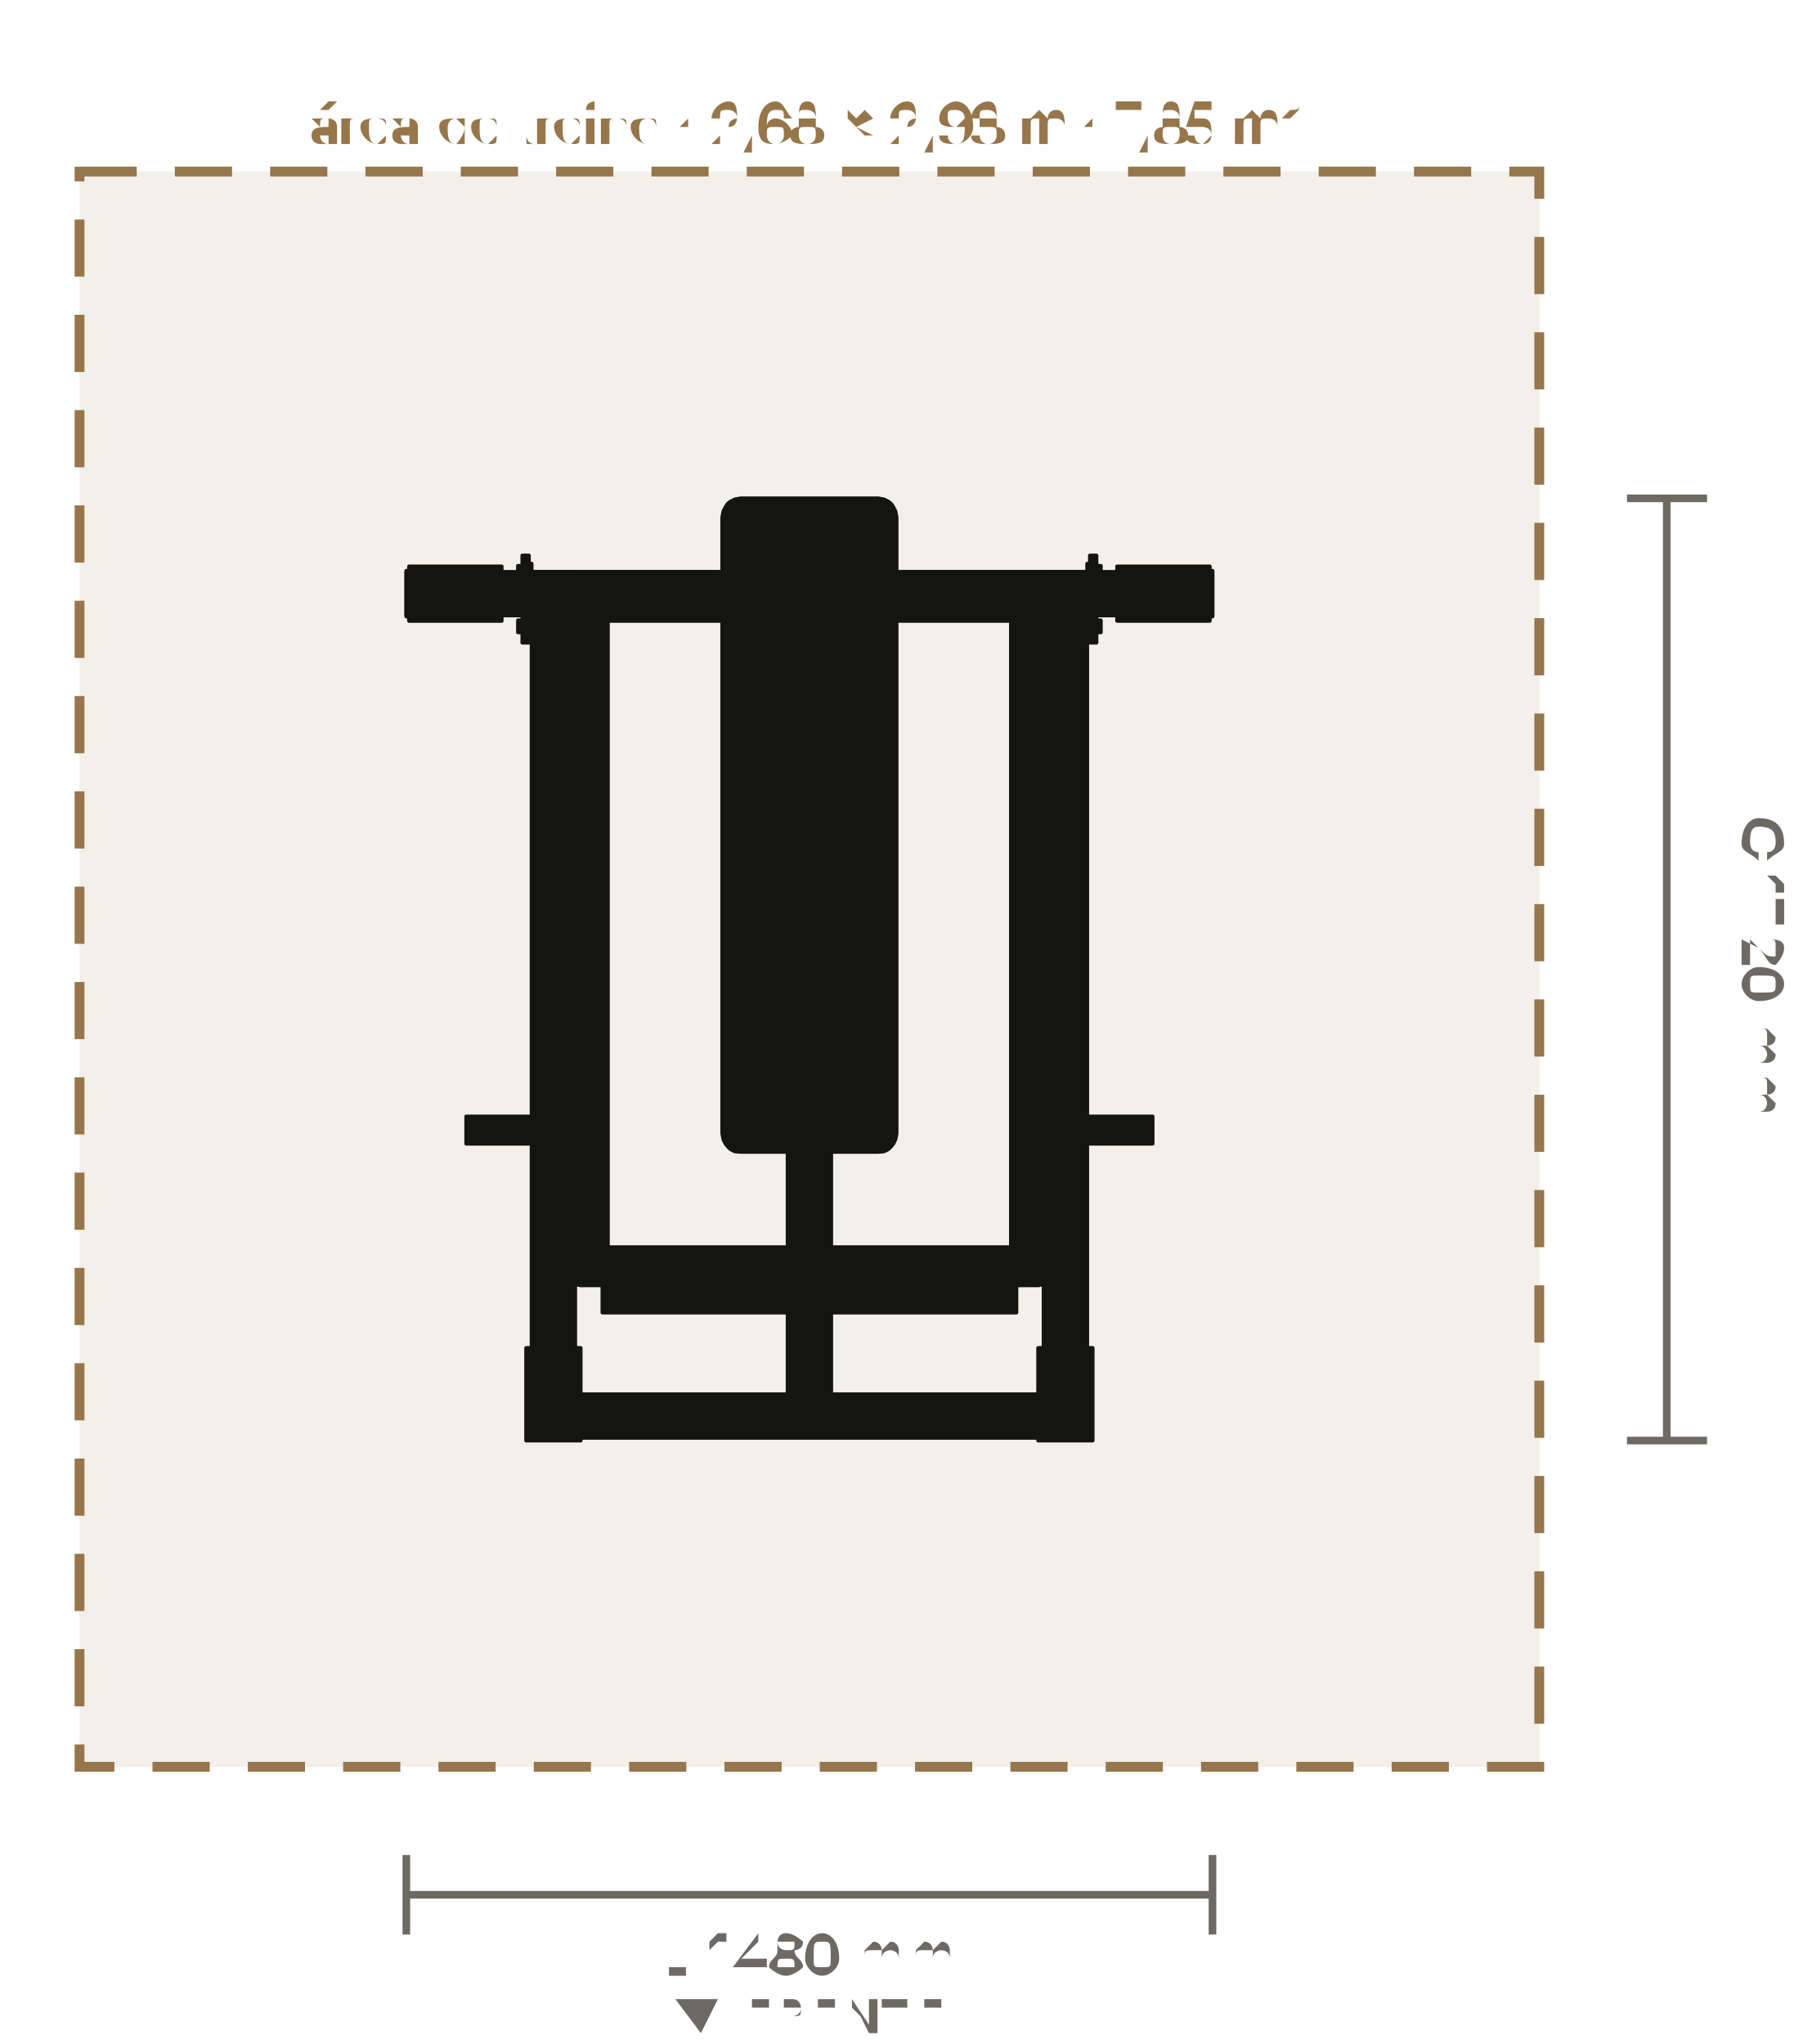
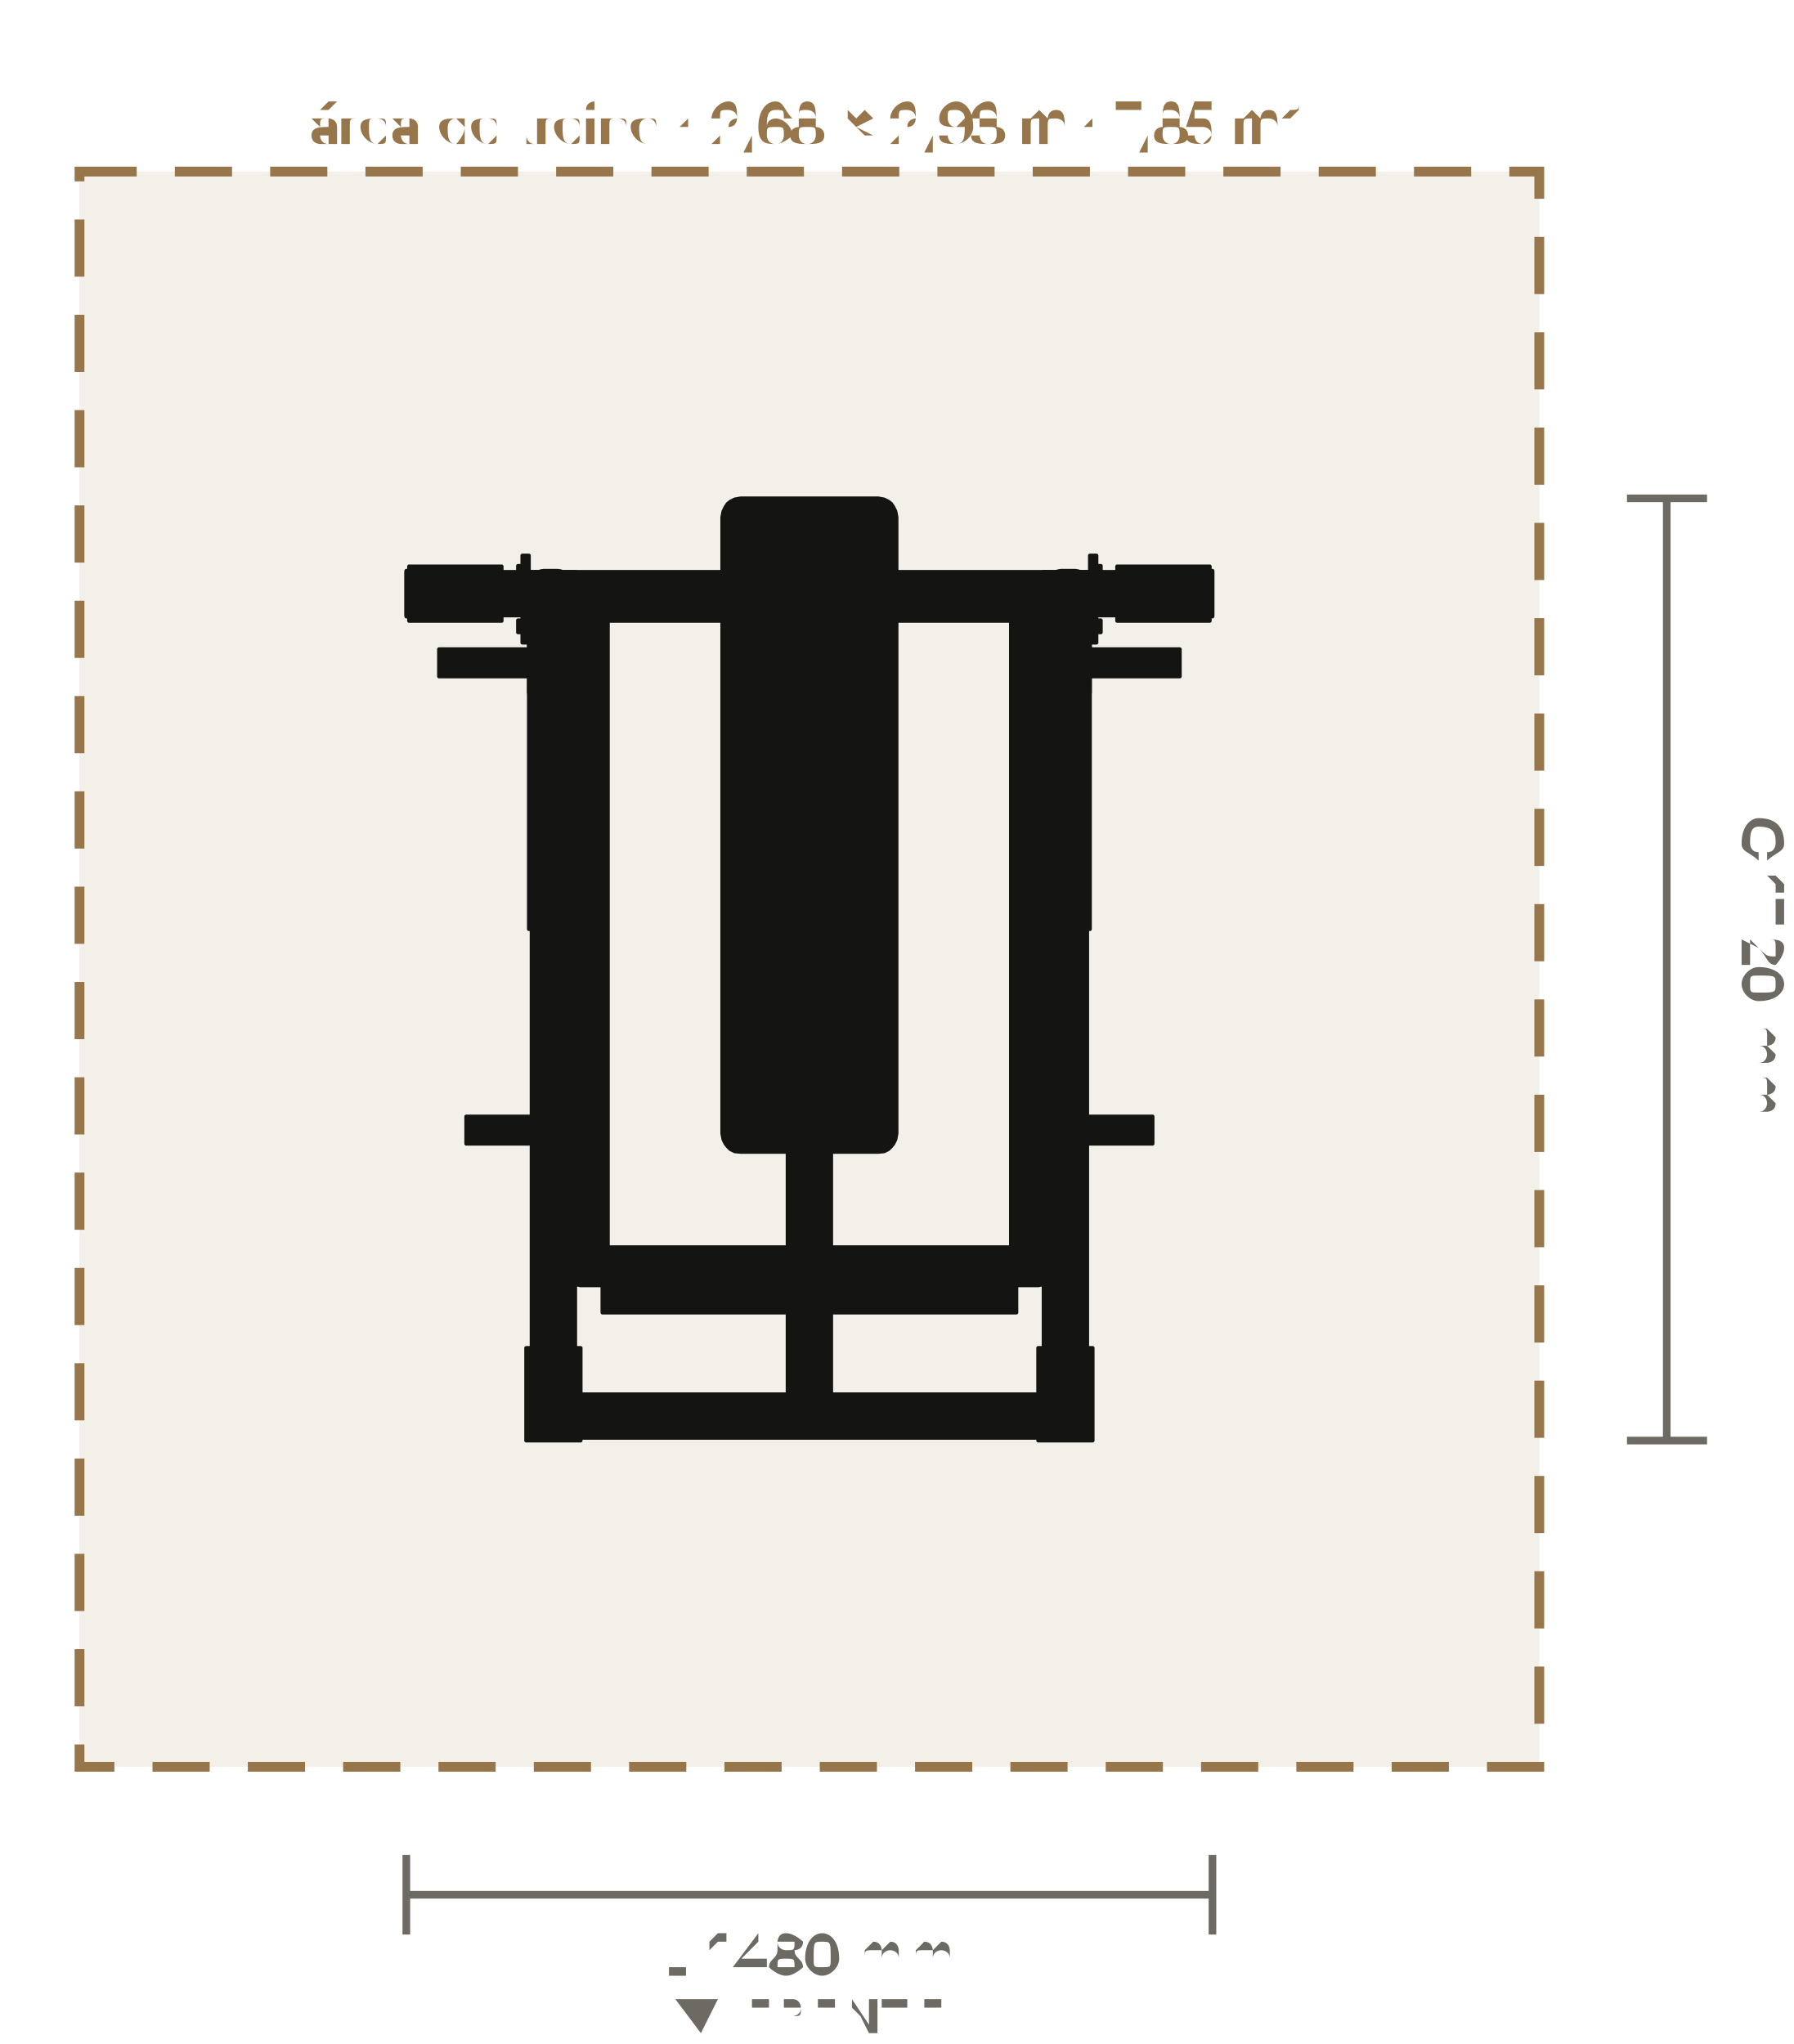
<svg xmlns="http://www.w3.org/2000/svg" viewBox="-1.486 -1.78 3.293 3.753" role="img" aria-label="Planta do Elevação Pélvica (LD-A027): 1480 × 1729 mm, com 60 cm de área de treino em volta" data-equipment="LD-A027" data-unit="m">
  <rect class="eq-zone" x="-1.34" y="-1.465" width="2.68" height="2.929" style="fill:#96764a;fill-opacity:.12;stroke:#96764a;stroke-width:0.018;stroke-dasharray:0.105 0.07" />
  <text class="eq-zone-label" x="0" y="-1.517" style="font-family:Barlow,Inter,Arial,sans-serif;font-size:0.1px;fill:#96764a;text-anchor:middle">área de treino · 2,68 × 2,93 m · 7,85 m²</text>
  <g class="eq-parts">
    <polygon class="eq-part" points="-0.51,-0.73 -0.43,-0.73 -0.43,0.86 -0.51,0.86" style="fill:#141413;stroke:#141413;stroke-width:0.007;stroke-linejoin:round" />
    <polygon class="eq-part" points="-0.735,-0.74 -0.565,-0.74 -0.565,-0.64 -0.735,-0.64" style="fill:#141413;stroke:#141413;stroke-width:0.007;stroke-linejoin:round" />
    <polygon class="eq-part" points="-0.716,-0.69 -0.716,-0.693 -0.715,-0.695 -0.713,-0.698 -0.711,-0.699 -0.708,-0.701 -0.705,-0.701 -0.702,-0.701 -0.7,-0.699 -0.697,-0.698 -0.696,-0.695 -0.694,-0.693 -0.694,-0.69 -0.694,-0.687 -0.696,-0.684 -0.697,-0.682 -0.7,-0.68 -0.702,-0.679 -0.705,-0.679 -0.708,-0.679 -0.711,-0.68 -0.713,-0.682 -0.715,-0.684 -0.716,-0.687" style="fill:#141413;stroke:#141413;stroke-width:0.007;stroke-linejoin:round" />
    <polygon class="eq-part" points="-0.606,-0.69 -0.606,-0.693 -0.605,-0.695 -0.603,-0.698 -0.601,-0.699 -0.598,-0.701 -0.595,-0.701 -0.592,-0.701 -0.59,-0.699 -0.587,-0.698 -0.586,-0.695 -0.584,-0.693 -0.584,-0.69 -0.584,-0.687 -0.586,-0.684 -0.587,-0.682 -0.59,-0.68 -0.592,-0.679 -0.595,-0.679 -0.598,-0.679 -0.601,-0.68 -0.603,-0.682 -0.605,-0.684 -0.606,-0.687" style="fill:#141413;stroke:#141413;stroke-width:0.007;stroke-linejoin:round" />
    <polygon class="eq-part" points="-0.52,0.695 -0.42,0.695 -0.42,0.865 -0.52,0.865" style="fill:#141413;stroke:#141413;stroke-width:0.007;stroke-linejoin:round" />
    <polygon class="eq-part" points="-0.481,0.725 -0.481,0.722 -0.479,0.719 -0.478,0.717 -0.475,0.715 -0.473,0.714 -0.47,0.714 -0.467,0.714 -0.465,0.715 -0.462,0.717 -0.461,0.719 -0.459,0.722 -0.459,0.725 -0.459,0.727 -0.461,0.73 -0.462,0.732 -0.465,0.734 -0.467,0.735 -0.47,0.736 -0.473,0.735 -0.475,0.734 -0.478,0.732 -0.479,0.73 -0.481,0.727" style="fill:#141413;stroke:#141413;stroke-width:0.007;stroke-linejoin:round" />
    <polygon class="eq-part" points="-0.481,0.835 -0.481,0.832 -0.479,0.829 -0.478,0.827 -0.475,0.825 -0.473,0.824 -0.47,0.824 -0.467,0.824 -0.465,0.825 -0.462,0.827 -0.461,0.829 -0.459,0.832 -0.459,0.835 -0.459,0.837 -0.461,0.84 -0.462,0.842 -0.465,0.844 -0.467,0.845 -0.47,0.846 -0.473,0.845 -0.475,0.844 -0.478,0.842 -0.479,0.84 -0.481,0.837" style="fill:#141413;stroke:#141413;stroke-width:0.007;stroke-linejoin:round" />
    <polygon class="eq-part" points="-0.74,-0.732 -0.728,-0.732 -0.728,-0.648 -0.74,-0.648" style="fill:#141413;stroke:#141413;stroke-width:0.007;stroke-linejoin:round" />
    <polygon class="eq-part" points="-0.512,0.848 -0.428,0.848 -0.428,0.86 -0.512,0.86" style="fill:#141413;stroke:#141413;stroke-width:0.007;stroke-linejoin:round" />
    <polygon class="eq-part" points="0.43,-0.73 0.51,-0.73 0.51,0.86 0.43,0.86" style="fill:#141413;stroke:#141413;stroke-width:0.007;stroke-linejoin:round" />
    <polygon class="eq-part" points="0.565,-0.74 0.735,-0.74 0.735,-0.64 0.565,-0.64" style="fill:#141413;stroke:#141413;stroke-width:0.007;stroke-linejoin:round" />
    <polygon class="eq-part" points="0.584,-0.69 0.584,-0.693 0.586,-0.695 0.587,-0.698 0.59,-0.699 0.592,-0.701 0.595,-0.701 0.598,-0.701 0.601,-0.699 0.603,-0.698 0.605,-0.695 0.606,-0.693 0.606,-0.69 0.606,-0.687 0.605,-0.684 0.603,-0.682 0.601,-0.68 0.598,-0.679 0.595,-0.679 0.592,-0.679 0.59,-0.68 0.587,-0.682 0.586,-0.684 0.584,-0.687" style="fill:#141413;stroke:#141413;stroke-width:0.007;stroke-linejoin:round" />
    <polygon class="eq-part" points="0.694,-0.69 0.694,-0.693 0.696,-0.695 0.697,-0.698 0.7,-0.699 0.702,-0.701 0.705,-0.701 0.708,-0.701 0.711,-0.699 0.713,-0.698 0.715,-0.695 0.716,-0.693 0.716,-0.69 0.716,-0.687 0.715,-0.684 0.713,-0.682 0.711,-0.68 0.708,-0.679 0.705,-0.679 0.702,-0.679 0.7,-0.68 0.697,-0.682 0.696,-0.684 0.694,-0.687" style="fill:#141413;stroke:#141413;stroke-width:0.007;stroke-linejoin:round" />
    <polygon class="eq-part" points="0.42,0.695 0.52,0.695 0.52,0.865 0.42,0.865" style="fill:#141413;stroke:#141413;stroke-width:0.007;stroke-linejoin:round" />
    <polygon class="eq-part" points="0.459,0.725 0.459,0.722 0.461,0.719 0.462,0.717 0.465,0.715 0.467,0.714 0.47,0.714 0.473,0.714 0.475,0.715 0.478,0.717 0.479,0.719 0.481,0.722 0.481,0.725 0.481,0.727 0.479,0.73 0.478,0.732 0.475,0.734 0.473,0.735 0.47,0.736 0.467,0.735 0.465,0.734 0.462,0.732 0.461,0.73 0.459,0.727" style="fill:#141413;stroke:#141413;stroke-width:0.007;stroke-linejoin:round" />
    <polygon class="eq-part" points="0.459,0.835 0.459,0.832 0.461,0.829 0.462,0.827 0.465,0.825 0.467,0.824 0.47,0.824 0.473,0.824 0.475,0.825 0.478,0.827 0.479,0.829 0.481,0.832 0.481,0.835 0.481,0.837 0.479,0.84 0.478,0.842 0.475,0.844 0.473,0.845 0.47,0.846 0.467,0.845 0.465,0.844 0.462,0.842 0.461,0.84 0.459,0.837" style="fill:#141413;stroke:#141413;stroke-width:0.007;stroke-linejoin:round" />
    <polygon class="eq-part" points="0.728,-0.732 0.74,-0.732 0.74,-0.648 0.728,-0.648" style="fill:#141413;stroke:#141413;stroke-width:0.007;stroke-linejoin:round" />
    <polygon class="eq-part" points="0.428,0.848 0.512,0.848 0.512,0.86 0.428,0.86" style="fill:#141413;stroke:#141413;stroke-width:0.007;stroke-linejoin:round" />
    <polygon class="eq-part" points="-0.74,-0.73 0.74,-0.73 0.74,-0.65 -0.74,-0.65" style="fill:#141413;stroke:#141413;stroke-width:0.007;stroke-linejoin:round" />
    <polygon class="eq-part" points="-0.47,0.78 0.47,0.78 0.47,0.86 -0.47,0.86" style="fill:#141413;stroke:#141413;stroke-width:0.007;stroke-linejoin:round" />
    <polygon class="eq-part" points="-0.04,-0.69 0.04,-0.69 0.04,0.82 -0.04,0.82" style="fill:#141413;stroke:#141413;stroke-width:0.007;stroke-linejoin:round" />
    <polygon class="eq-part" points="-0.16,-0.83 -0.158,-0.841 -0.154,-0.849 -0.15,-0.855 -0.145,-0.859 -0.137,-0.863 -0.126,-0.865 0.126,-0.865 0.137,-0.863 0.145,-0.859 0.15,-0.855 0.154,-0.849 0.158,-0.841 0.16,-0.83 0.16,0.301 0.158,0.312 0.154,0.32 0.15,0.325 0.145,0.33 0.137,0.334 0.126,0.335 -0.126,0.335 -0.137,0.334 -0.145,0.33 -0.15,0.325 -0.154,0.32 -0.158,0.312 -0.16,0.301" style="fill:#141413;stroke:#141413;stroke-width:0.007;stroke-linejoin:round" />
    <polygon class="eq-part" points="-0.03,-0.815 0.03,-0.815 0.03,0.285 -0.03,0.285" style="fill:#141413;stroke:#141413;stroke-width:0.007;stroke-linejoin:round" />
    <polygon class="eq-part" points="-0.035,0.112 -0.035,0.109 -0.033,0.106 -0.032,0.104 -0.029,0.102 -0.026,0.101 -0.023,0.1 0.023,0.1 0.026,0.101 0.029,0.102 0.032,0.104 0.033,0.106 0.035,0.109 0.035,0.112 0.035,0.158 0.035,0.162 0.033,0.164 0.032,0.167 0.029,0.169 0.026,0.17 0.023,0.17 -0.023,0.17 -0.026,0.17 -0.029,0.169 -0.032,0.167 -0.033,0.164 -0.035,0.162 -0.035,0.158" style="fill:#141413;stroke:#141413;stroke-width:0.007;stroke-linejoin:round" />
    <polygon class="eq-part" points="-0.035,-0.688 -0.035,-0.691 -0.033,-0.694 -0.032,-0.696 -0.029,-0.698 -0.026,-0.699 -0.023,-0.7 0.023,-0.7 0.026,-0.699 0.029,-0.698 0.032,-0.696 0.033,-0.694 0.035,-0.691 0.035,-0.688 0.035,-0.642 0.035,-0.638 0.033,-0.636 0.032,-0.633 0.029,-0.631 0.026,-0.63 0.023,-0.63 -0.023,-0.63 -0.026,-0.63 -0.029,-0.631 -0.032,-0.633 -0.033,-0.636 -0.035,-0.638 -0.035,-0.642" style="fill:#141413;stroke:#141413;stroke-width:0.007;stroke-linejoin:round" />
    <polygon class="eq-part" points="-0.04,-0.72 0.04,-0.72 0.04,-0.64 -0.04,-0.64" style="fill:#141413;stroke:#141413;stroke-width:0.007;stroke-linejoin:round" />
    <polygon class="eq-part" points="0.37,-0.686 0.37,-0.687 0.372,-0.688 0.373,-0.688 0.376,-0.689 0.379,-0.689 0.382,-0.689 0.418,-0.689 0.421,-0.689 0.424,-0.689 0.426,-0.688 0.428,-0.688 0.43,-0.687 0.43,-0.686 0.43,0.576 0.43,0.577 0.428,0.578 0.426,0.579 0.424,0.579 0.421,0.58 0.418,0.58 0.382,0.58 0.379,0.58 0.376,0.579 0.373,0.579 0.372,0.578 0.37,0.577 0.37,0.576" style="fill:#141413;stroke:#141413;stroke-width:0.007;stroke-linejoin:round" />
    <polygon class="eq-part" points="0.43,0.24 0.445,0.24 0.445,0.35 0.43,0.35" style="fill:#141413;stroke:#141413;stroke-width:0.007;stroke-linejoin:round" />
    <polygon class="eq-part" points="0.445,0.27 0.63,0.27 0.63,0.32 0.445,0.32" style="fill:#141413;stroke:#141413;stroke-width:0.007;stroke-linejoin:round" />
    <polygon class="eq-part" points="-0.43,-0.686 -0.43,-0.687 -0.428,-0.688 -0.426,-0.688 -0.424,-0.689 -0.421,-0.689 -0.418,-0.689 -0.382,-0.689 -0.379,-0.689 -0.376,-0.689 -0.373,-0.688 -0.372,-0.688 -0.37,-0.687 -0.37,-0.686 -0.37,0.576 -0.37,0.577 -0.372,0.578 -0.373,0.579 -0.376,0.579 -0.379,0.58 -0.382,0.58 -0.418,0.58 -0.421,0.58 -0.424,0.579 -0.426,0.579 -0.428,0.578 -0.43,0.577 -0.43,0.576" style="fill:#141413;stroke:#141413;stroke-width:0.007;stroke-linejoin:round" />
    <polygon class="eq-part" points="-0.445,0.24 -0.43,0.24 -0.43,0.35 -0.445,0.35" style="fill:#141413;stroke:#141413;stroke-width:0.007;stroke-linejoin:round" />
    <polygon class="eq-part" points="-0.63,0.27 -0.445,0.27 -0.445,0.32 -0.63,0.32" style="fill:#141413;stroke:#141413;stroke-width:0.007;stroke-linejoin:round" />
    <polygon class="eq-part" points="-0.4,-0.702 0.4,-0.702 0.4,-0.657 -0.4,-0.657" style="fill:#141413;stroke:#141413;stroke-width:0.007;stroke-linejoin:round" />
    <polygon class="eq-part" points="-0.38,0.51 0.38,0.51 0.38,0.63 -0.38,0.63" style="fill:#141413;stroke:#141413;stroke-width:0.007;stroke-linejoin:round" />
    <polygon class="eq-part" points="0.435,-0.708 0.435,-0.711 0.437,-0.714 0.439,-0.716 0.441,-0.718 0.444,-0.719 0.447,-0.72 0.503,-0.72 0.506,-0.719 0.509,-0.718 0.511,-0.716 0.513,-0.714 0.515,-0.711 0.515,-0.708 0.515,-0.652 0.515,-0.649 0.513,-0.646 0.511,-0.643 0.509,-0.641 0.506,-0.64 0.503,-0.64 0.447,-0.64 0.444,-0.64 0.441,-0.641 0.439,-0.643 0.437,-0.646 0.435,-0.649 0.435,-0.652" style="fill:#141413;stroke:#141413;stroke-width:0.007;stroke-linejoin:round" />
    <polygon class="eq-part" points="-0.515,-0.708 -0.515,-0.711 -0.513,-0.714 -0.511,-0.716 -0.509,-0.718 -0.506,-0.719 -0.503,-0.72 -0.447,-0.72 -0.444,-0.719 -0.441,-0.718 -0.439,-0.716 -0.437,-0.714 -0.435,-0.711 -0.435,-0.708 -0.435,-0.652 -0.435,-0.649 -0.437,-0.646 -0.439,-0.643 -0.441,-0.641 -0.444,-0.64 -0.447,-0.64 -0.503,-0.64 -0.506,-0.64 -0.509,-0.641 -0.511,-0.643 -0.513,-0.646 -0.515,-0.649 -0.515,-0.652" style="fill:#141413;stroke:#141413;stroke-width:0.007;stroke-linejoin:round" />
    <polygon class="eq-part" points="-0.475,-0.72 0.475,-0.72 0.475,-0.64 -0.475,-0.64" style="fill:#141413;stroke:#141413;stroke-width:0.007;stroke-linejoin:round" />
    <polygon class="eq-part" points="0.515,-0.76 0.527,-0.76 0.527,-0.6 0.515,-0.6" style="fill:#141413;stroke:#141413;stroke-width:0.007;stroke-linejoin:round" />
    <polygon class="eq-part" points="0.527,-0.741 0.535,-0.741 0.535,-0.719 0.527,-0.719" style="fill:#141413;stroke:#141413;stroke-width:0.007;stroke-linejoin:round" />
    <polygon class="eq-part" points="0.527,-0.641 0.535,-0.641 0.535,-0.619 0.527,-0.619" style="fill:#141413;stroke:#141413;stroke-width:0.007;stroke-linejoin:round" />
    <polygon class="eq-part" points="-0.527,-0.76 -0.515,-0.76 -0.515,-0.6 -0.527,-0.6" style="fill:#141413;stroke:#141413;stroke-width:0.007;stroke-linejoin:round" />
    <polygon class="eq-part" points="-0.535,-0.741 -0.527,-0.741 -0.527,-0.719 -0.535,-0.719" style="fill:#141413;stroke:#141413;stroke-width:0.007;stroke-linejoin:round" />
    <polygon class="eq-part" points="-0.535,-0.641 -0.527,-0.641 -0.527,-0.619 -0.535,-0.619" style="fill:#141413;stroke:#141413;stroke-width:0.007;stroke-linejoin:round" />
-     <polygon class="eq-part" points="-0.51,-0.718 -0.508,-0.724 -0.504,-0.728 -0.498,-0.73 0.498,-0.73 0.504,-0.728 0.508,-0.724 0.51,-0.718 0.51,-0.662 0.508,-0.656 0.504,-0.651 0.498,-0.65 -0.498,-0.65 -0.504,-0.651 -0.508,-0.656 -0.51,-0.662" style="fill:#141413;stroke:#141413;stroke-width:0.007;stroke-linejoin:round" />
-     <polygon class="eq-part" points="0.445,-0.701 0.445,-0.703 0.447,-0.705 0.449,-0.707 0.451,-0.709 0.454,-0.71 0.457,-0.71 0.483,-0.71 0.486,-0.71 0.489,-0.709 0.491,-0.707 0.493,-0.705 0.495,-0.703 0.495,-0.701 0.495,-0.279 0.495,-0.277 0.493,-0.274 0.491,-0.272 0.489,-0.271 0.486,-0.27 0.483,-0.269 0.457,-0.269 0.454,-0.27 0.451,-0.271 0.449,-0.272 0.447,-0.274 0.445,-0.277 0.445,-0.279" style="fill:#141413;stroke:#141413;stroke-width:0.007;stroke-linejoin:round" />
-     <polygon class="eq-part" points="0.51,-0.745 0.525,-0.745 0.525,-0.635 0.51,-0.635" style="fill:#141413;stroke:#141413;stroke-width:0.007;stroke-linejoin:round" />
-     <polygon class="eq-part" points="0.525,-0.715 0.69,-0.715 0.69,-0.665 0.525,-0.665" style="fill:#141413;stroke:#141413;stroke-width:0.007;stroke-linejoin:round" />
-     <polygon class="eq-part" points="-0.495,-0.701 -0.495,-0.703 -0.493,-0.705 -0.491,-0.707 -0.489,-0.709 -0.486,-0.71 -0.483,-0.71 -0.457,-0.71 -0.454,-0.71 -0.451,-0.709 -0.449,-0.707 -0.447,-0.705 -0.445,-0.703 -0.445,-0.701 -0.445,-0.279 -0.445,-0.277 -0.447,-0.274 -0.449,-0.272 -0.451,-0.271 -0.454,-0.27 -0.457,-0.269 -0.483,-0.269 -0.486,-0.27 -0.489,-0.271 -0.491,-0.272 -0.493,-0.274 -0.495,-0.277 -0.495,-0.279" style="fill:#141413;stroke:#141413;stroke-width:0.007;stroke-linejoin:round" />
-     <polygon class="eq-part" points="-0.525,-0.745 -0.51,-0.745 -0.51,-0.635 -0.525,-0.635" style="fill:#141413;stroke:#141413;stroke-width:0.007;stroke-linejoin:round" />
-     <polygon class="eq-part" points="-0.69,-0.715 -0.525,-0.715 -0.525,-0.665 -0.69,-0.665" style="fill:#141413;stroke:#141413;stroke-width:0.007;stroke-linejoin:round" />
+     <polygon class="eq-part" points="0.45,-0.318 0.452,-0.324 0.456,-0.328 0.462,-0.33 0.488,-0.33 0.494,-0.328 0.498,-0.324 0.5,-0.318 0.5,-0.039 0.498,-0.033 0.494,-0.029 0.488,-0.027 0.462,-0.027 0.456,-0.029 0.452,-0.033 0.45,-0.039" style="fill:#141413;stroke:#141413;stroke-width:0.007;stroke-linejoin:round" />
+     <polygon class="eq-part" points="0.45,-0.721 0.452,-0.727 0.456,-0.731 0.462,-0.732 0.488,-0.732 0.494,-0.731 0.498,-0.727 0.5,-0.721 0.5,-0.442 0.498,-0.436 0.494,-0.431 0.488,-0.43 0.462,-0.43 0.456,-0.431 0.452,-0.436 0.45,-0.442" style="fill:#141413;stroke:#141413;stroke-width:0.007;stroke-linejoin:round" />
+     <polygon class="eq-part" points="0.45,-0.48 0.5,-0.48 0.5,-0.28 0.45,-0.28" style="fill:#141413;stroke:#141413;stroke-width:0.007;stroke-linejoin:round" />
+     <polygon class="eq-part" points="0.45,-0.53 0.5,-0.53 0.5,-0.23 0.45,-0.23" style="fill:#141413;stroke:#141413;stroke-width:0.007;stroke-linejoin:round" />
+     <polygon class="eq-part" points="0.435,-0.685 0.515,-0.685 0.515,-0.074 0.435,-0.074" style="fill:#141413;stroke:#141413;stroke-width:0.007;stroke-linejoin:round" />
+     <polygon class="eq-part" points="0.5,-0.618 0.515,-0.618 0.515,-0.508 0.5,-0.508" style="fill:#141413;stroke:#141413;stroke-width:0.007;stroke-linejoin:round" />
+     <polygon class="eq-part" points="0.515,-0.588 0.68,-0.588 0.68,-0.538 0.515,-0.538" style="fill:#141413;stroke:#141413;stroke-width:0.007;stroke-linejoin:round" />
+     <polygon class="eq-part" points="-0.5,-0.318 -0.498,-0.324 -0.494,-0.328 -0.488,-0.33 -0.462,-0.33 -0.456,-0.328 -0.452,-0.324 -0.45,-0.318 -0.45,-0.039 -0.452,-0.033 -0.456,-0.029 -0.462,-0.027 -0.488,-0.027 -0.494,-0.029 -0.498,-0.033 -0.5,-0.039" style="fill:#141413;stroke:#141413;stroke-width:0.007;stroke-linejoin:round" />
+     <polygon class="eq-part" points="-0.5,-0.721 -0.498,-0.727 -0.494,-0.731 -0.488,-0.732 -0.462,-0.732 -0.456,-0.731 -0.452,-0.727 -0.45,-0.721 -0.45,-0.442 -0.452,-0.436 -0.456,-0.431 -0.462,-0.43 -0.488,-0.43 -0.494,-0.431 -0.498,-0.436 -0.5,-0.442" style="fill:#141413;stroke:#141413;stroke-width:0.007;stroke-linejoin:round" />
+     <polygon class="eq-part" points="-0.5,-0.48 -0.45,-0.48 -0.45,-0.28 -0.5,-0.28" style="fill:#141413;stroke:#141413;stroke-width:0.007;stroke-linejoin:round" />
+     <polygon class="eq-part" points="-0.5,-0.53 -0.45,-0.53 -0.45,-0.23 -0.5,-0.23" style="fill:#141413;stroke:#141413;stroke-width:0.007;stroke-linejoin:round" />
+     <polygon class="eq-part" points="-0.515,-0.685 -0.435,-0.685 -0.435,-0.074 -0.515,-0.074" style="fill:#141413;stroke:#141413;stroke-width:0.007;stroke-linejoin:round" />
+     <polygon class="eq-part" points="-0.515,-0.618 -0.5,-0.618 -0.5,-0.508 -0.515,-0.508" style="fill:#141413;stroke:#141413;stroke-width:0.007;stroke-linejoin:round" />
+     <polygon class="eq-part" points="-0.68,-0.588 -0.515,-0.588 -0.515,-0.538 -0.68,-0.538" style="fill:#141413;stroke:#141413;stroke-width:0.007;stroke-linejoin:round" />
+     <polygon class="eq-part" points="-0.475,-0.725 0.475,-0.725 0.475,-0.645 -0.475,-0.645" style="fill:#141413;stroke:#141413;stroke-width:0.007;stroke-linejoin:round" />
  </g>
  <line class="eq-dim" x1="-0.74" y1="1.699" x2="0.74" y2="1.699" style="stroke:#6d6a63;stroke-width:0.014" />
  <line class="eq-dim" x1="-0.74" y1="1.626" x2="-0.74" y2="1.772" style="stroke:#6d6a63;stroke-width:0.014" />
  <line class="eq-dim" x1="0.74" y1="1.626" x2="0.74" y2="1.772" style="stroke:#6d6a63;stroke-width:0.014" />
  <text class="eq-text" x="0" y="1.847" style="font-family:Barlow,Inter,Arial,sans-serif;font-size:0.105px;fill:#6d6a63;text-anchor:middle">L 1480 mm</text>
  <line class="eq-dim" x1="1.574" y1="-0.865" x2="1.574" y2="0.865" style="stroke:#6d6a63;stroke-width:0.014" />
  <line class="eq-dim" x1="1.501" y1="-0.865" x2="1.648" y2="-0.865" style="stroke:#6d6a63;stroke-width:0.014" />
  <line class="eq-dim" x1="1.501" y1="0.865" x2="1.648" y2="0.865" style="stroke:#6d6a63;stroke-width:0.014" />
  <text class="eq-text" x="1.711" y="0" transform="rotate(90 1.7114 0)" style="font-family:Barlow,Inter,Arial,sans-serif;font-size:0.105px;fill:#6d6a63;text-anchor:middle">C 1720 mm</text>
  <text class="eq-text" x="0" y="1.952" style="font-family:Barlow,Inter,Arial,sans-serif;font-size:0.105px;fill:#6d6a63;text-anchor:middle;font-size:0.084px;letter-spacing:.1em">▼ FRENTE</text>
</svg>
